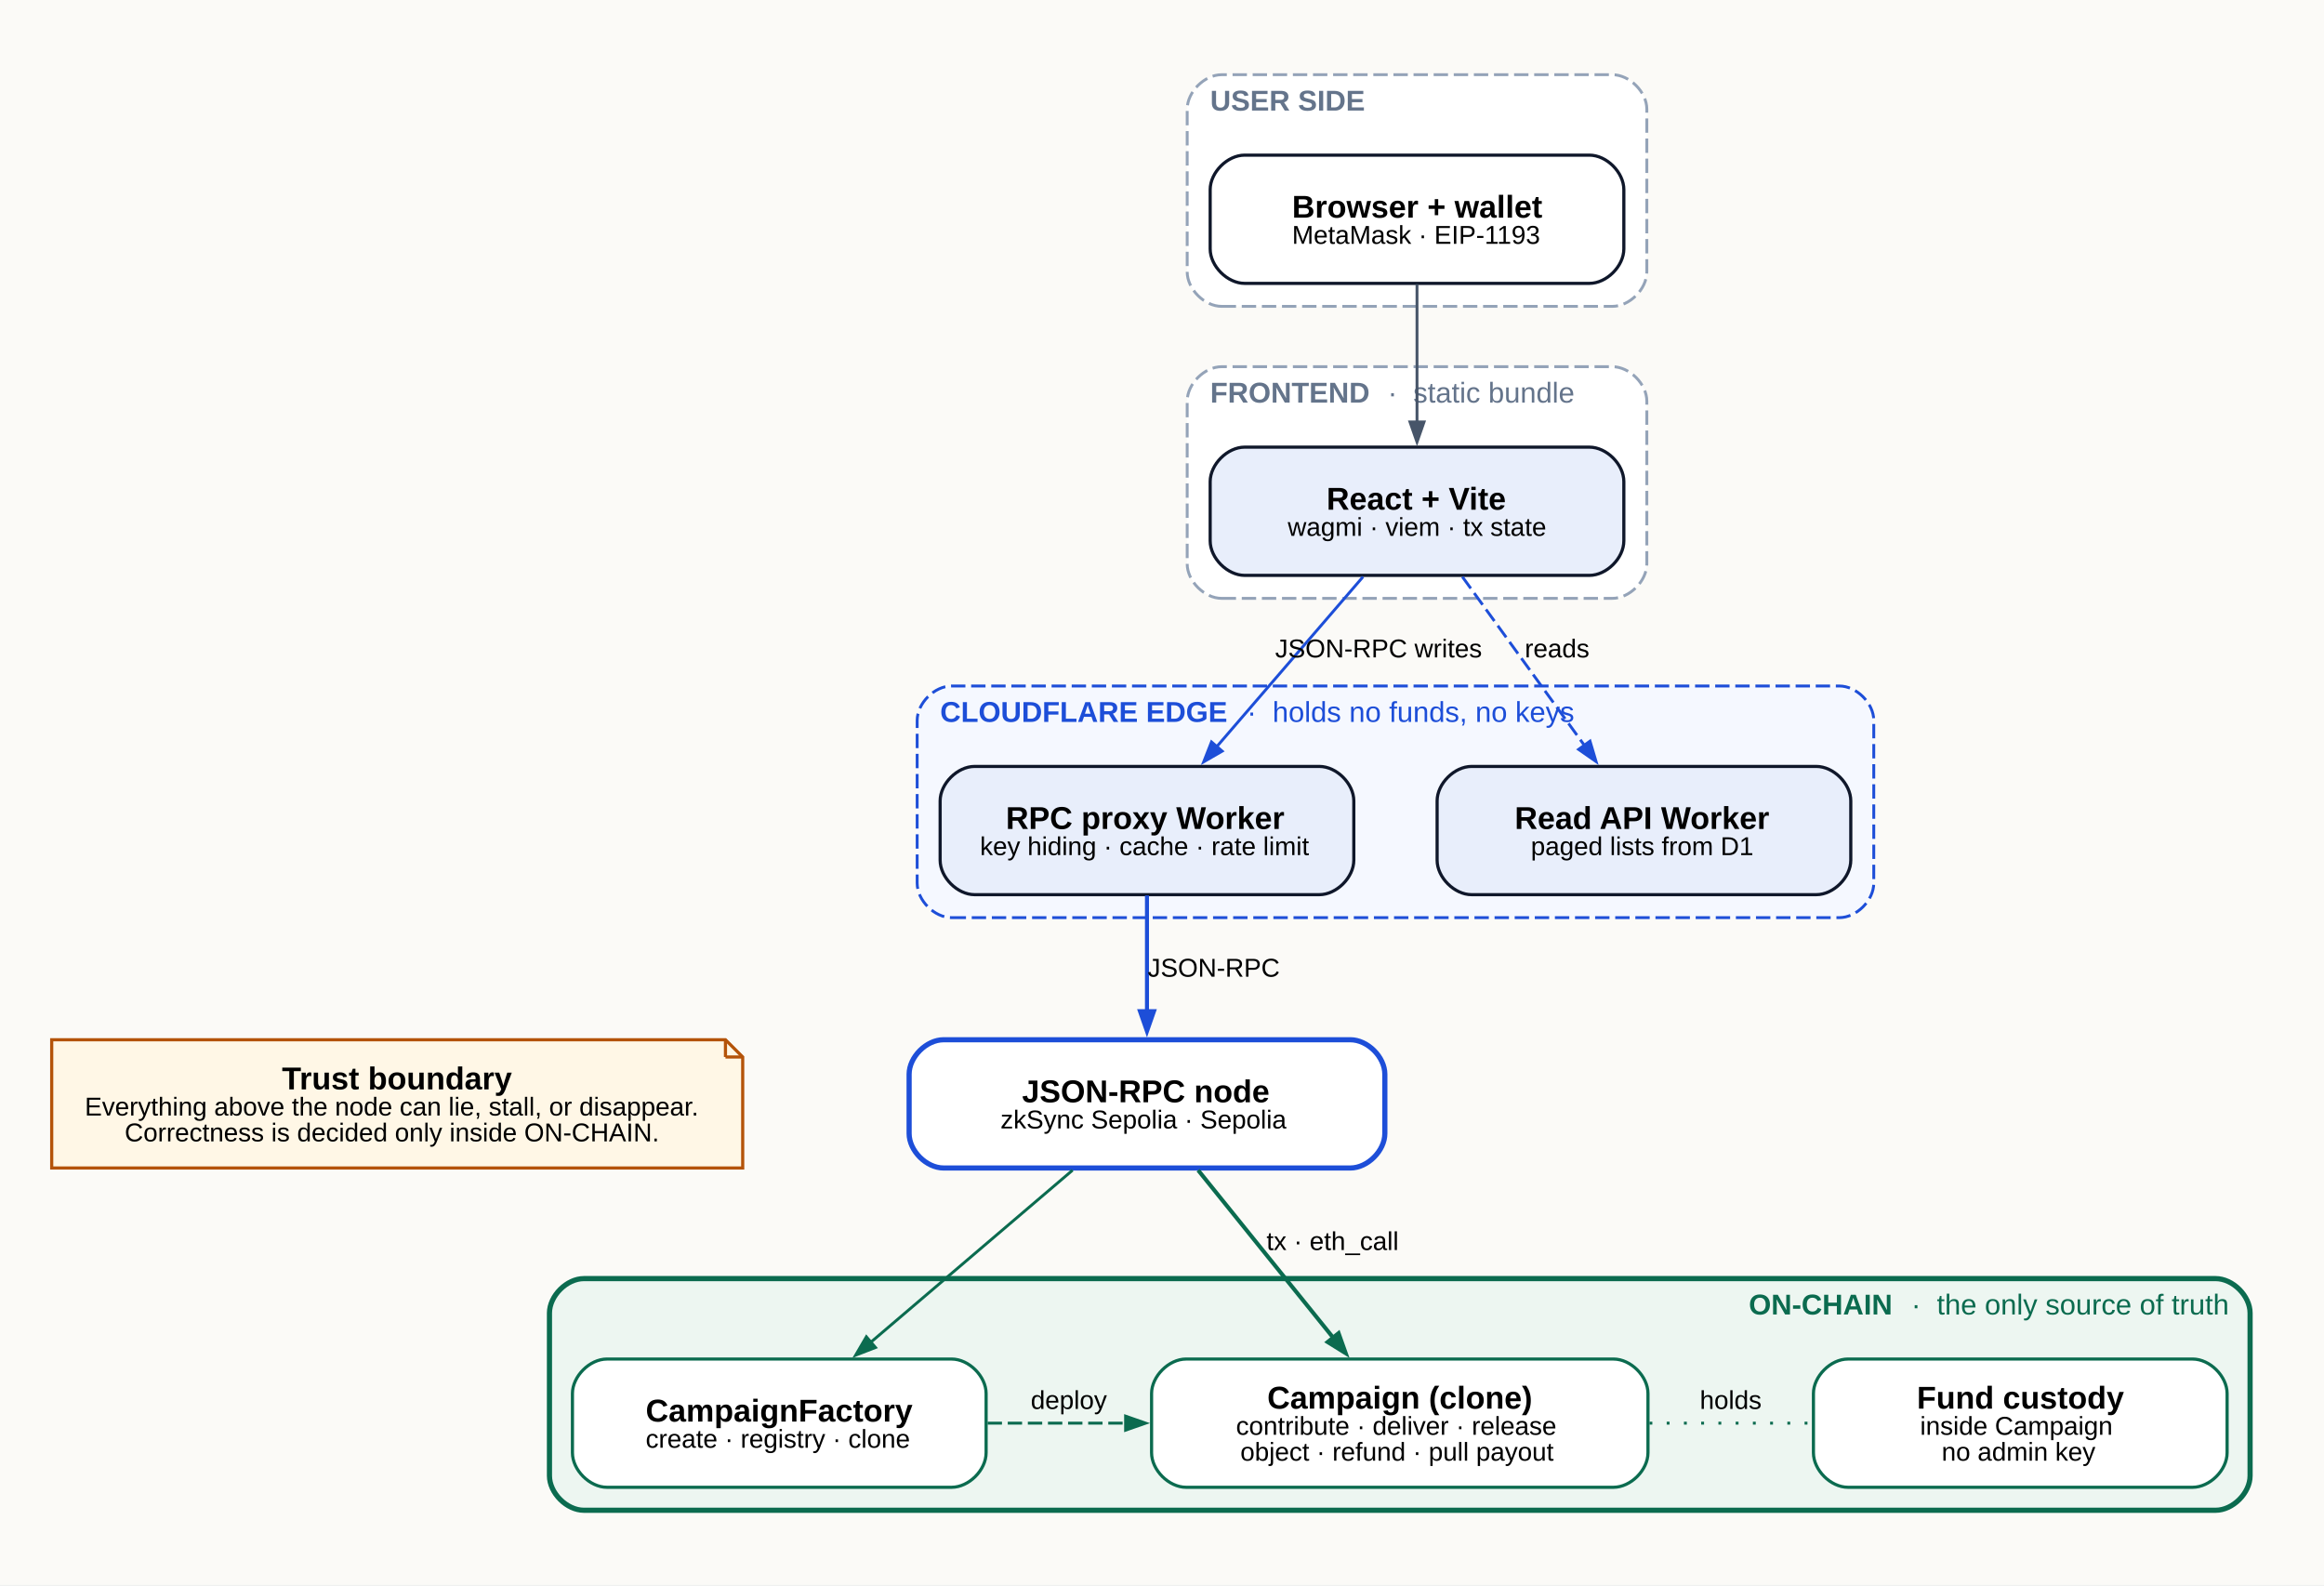
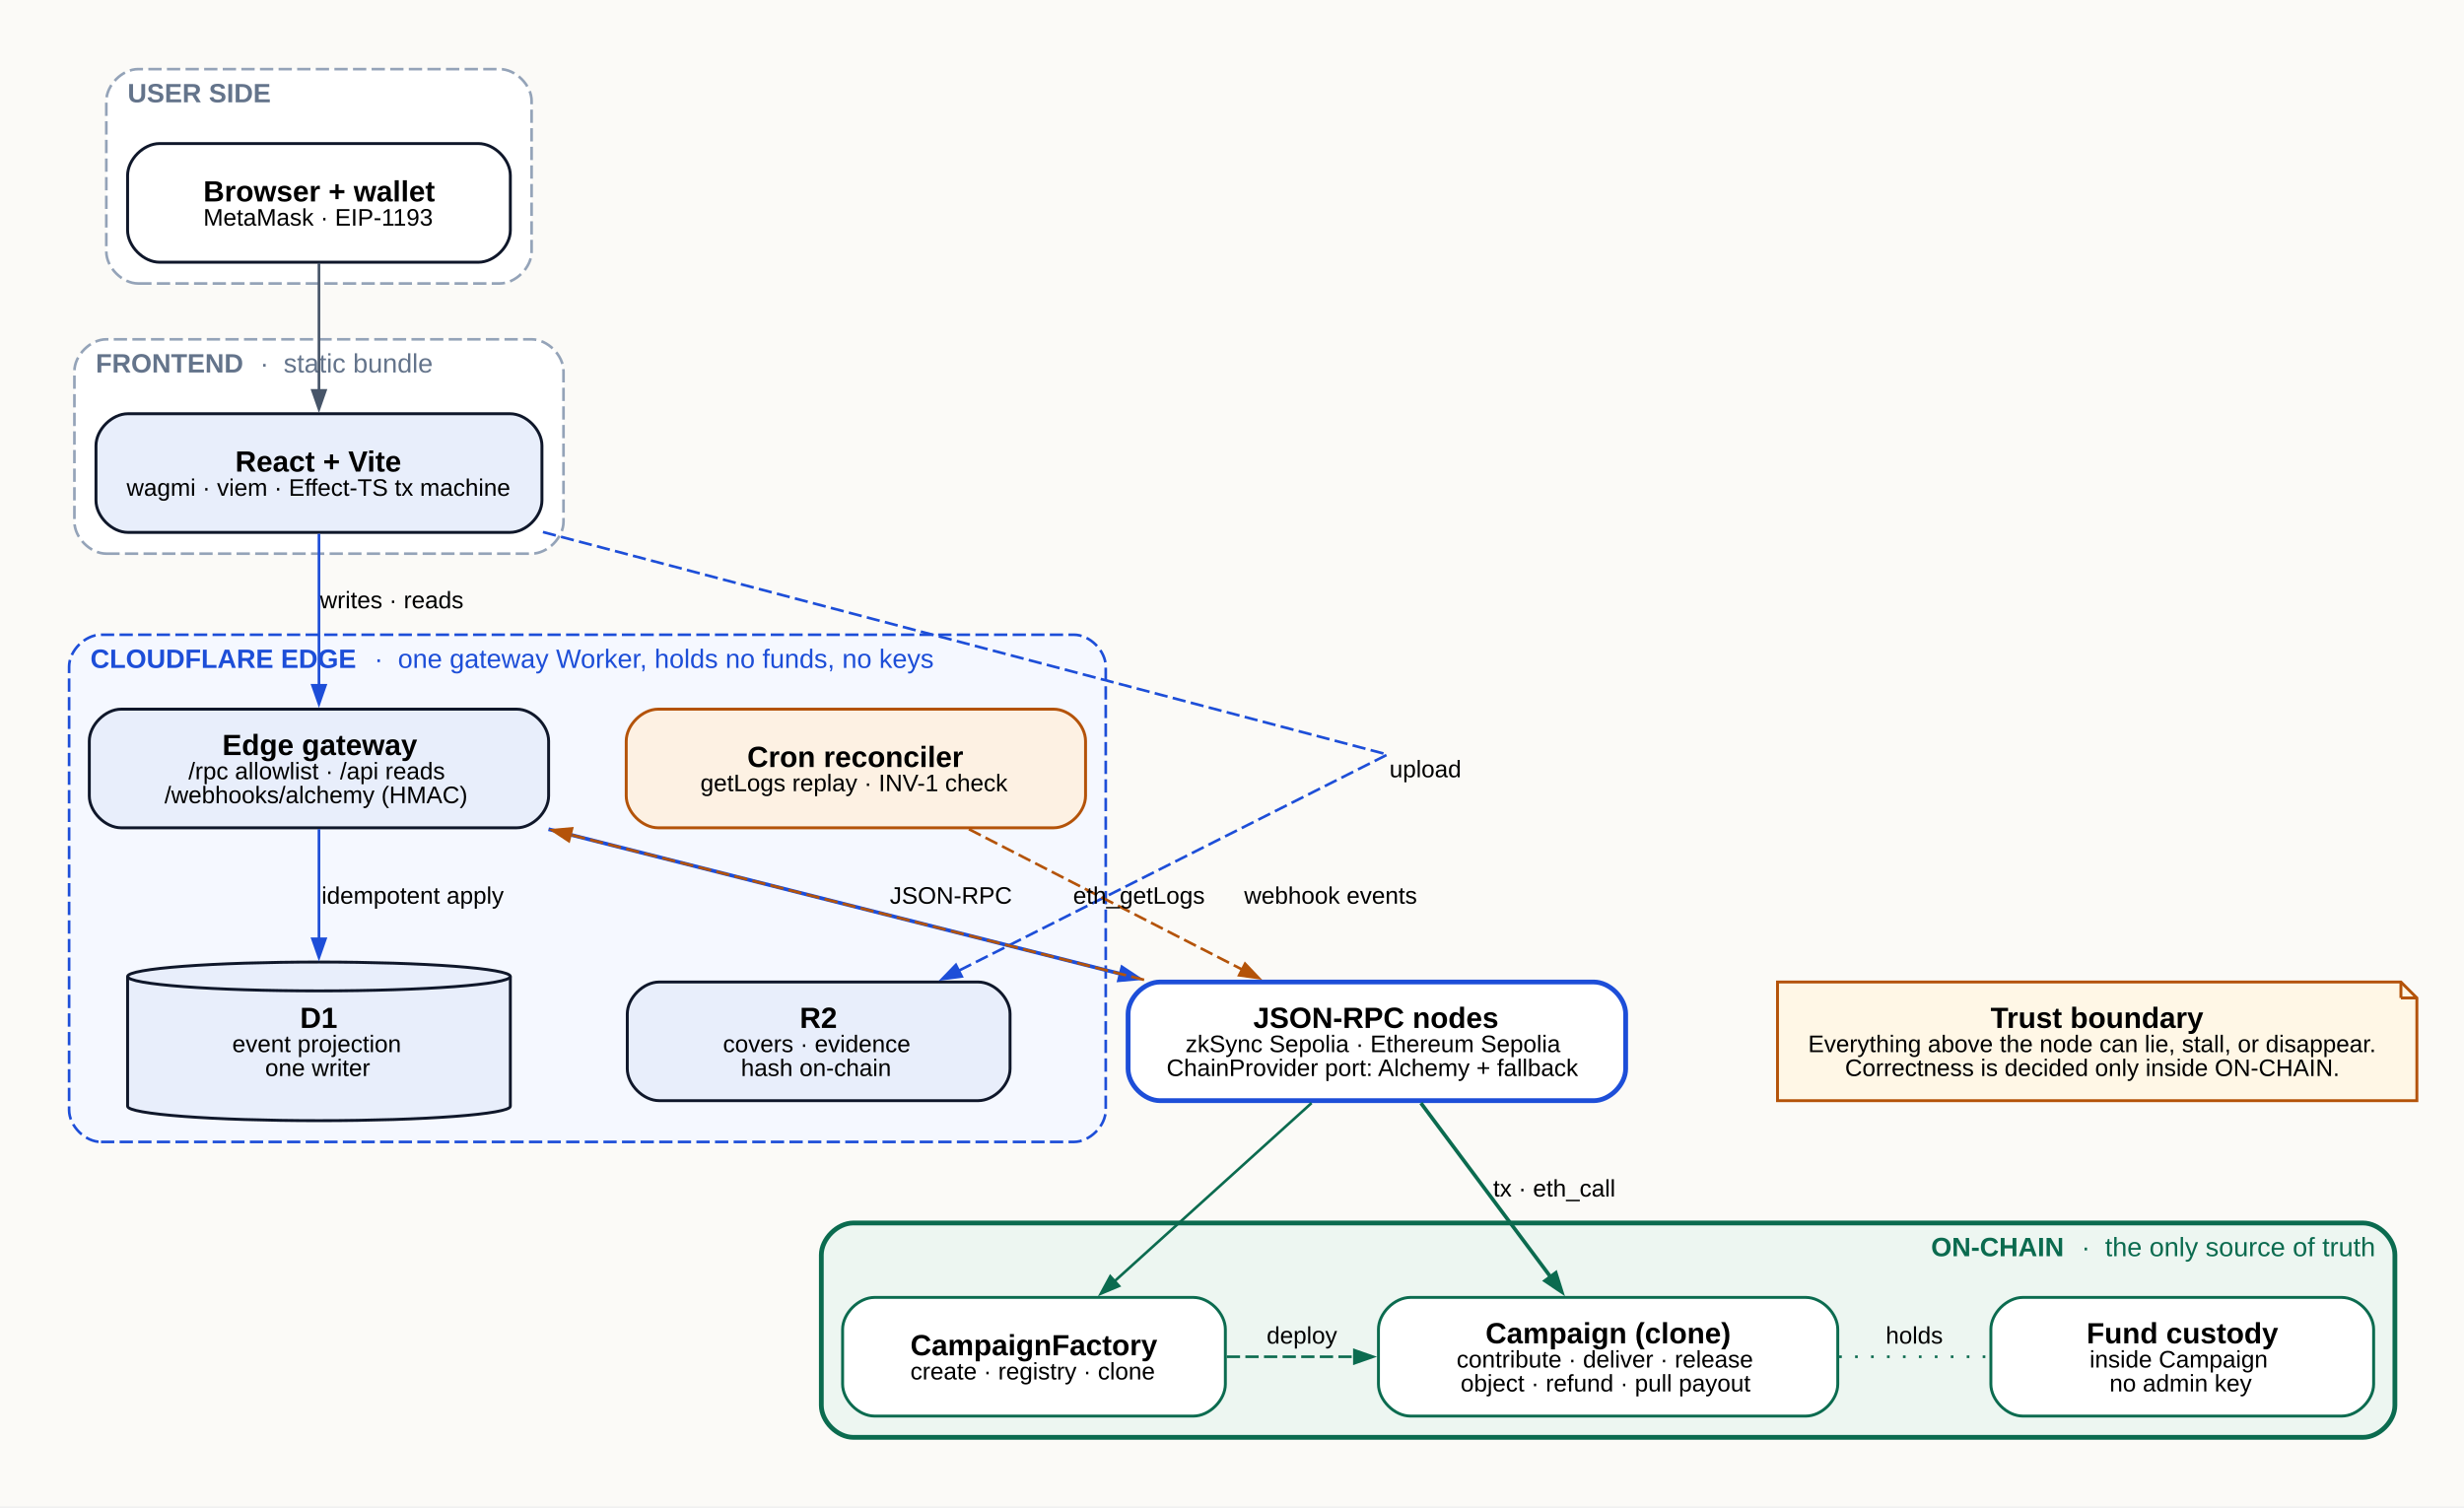
- <svg xmlns="http://www.w3.org/2000/svg" width="809pt" height="552pt" viewBox="0.00 0.00 809.00 552.00">
-   <g id="graph0" class="graph" transform="scale(1 1) rotate(0) translate(18 533.7)">
-     <polygon fill="#fbfaf7" stroke="none" points="-18,18 -18,-533.7 791.27,-533.7 791.27,18 -18,18" />
+ <svg xmlns="http://www.w3.org/2000/svg" width="927pt" height="567pt" viewBox="0.00 0.00 927.00 567.00">
+   <g id="graph0" class="graph" transform="scale(1 1) rotate(0) translate(18 548.74)">
+     <polygon fill="#fbfaf7" stroke="none" points="-18,18 -18,-548.74 909.27,-548.74 909.27,18 -18,18" />
    <g id="clust1" class="cluster">
-       <path fill="#ffffff" stroke="#94a3b8" stroke-dasharray="5,2" d="M407.27,-427.06C407.27,-427.06 543.27,-427.06 543.27,-427.06 549.27,-427.06 555.27,-433.06 555.27,-439.06 555.27,-439.06 555.27,-495.7 555.27,-495.7 555.27,-501.7 549.27,-507.7 543.27,-507.7 543.27,-507.7 407.27,-507.7 407.27,-507.7 401.27,-507.7 395.27,-501.7 395.27,-495.7 395.27,-495.7 395.27,-439.06 395.27,-439.06 395.27,-433.06 401.27,-427.06 407.27,-427.06" />
-       <text xml:space="preserve" text-anchor="start" x="403.27" y="-495.2" font-family="Arial" font-weight="bold" font-size="10.00" fill="#64748b">USER SIDE</text>
+       <path fill="#ffffff" stroke="#94a3b8" stroke-dasharray="5,2" d="M34,-442.09C34,-442.09 170,-442.09 170,-442.09 176,-442.09 182,-448.09 182,-454.09 182,-454.09 182,-510.74 182,-510.74 182,-516.74 176,-522.74 170,-522.74 170,-522.74 34,-522.74 34,-522.74 28,-522.74 22,-516.74 22,-510.74 22,-510.74 22,-454.09 22,-454.09 22,-448.09 28,-442.09 34,-442.09" />
+       <text xml:space="preserve" text-anchor="start" x="30" y="-510.24" font-family="Arial" font-weight="bold" font-size="10.00" fill="#64748b">USER SIDE</text>
    </g>
    <g id="clust2" class="cluster">
-       <path fill="#ffffff" stroke="#94a3b8" stroke-dasharray="5,2" d="M407.27,-325.42C407.27,-325.42 543.27,-325.42 543.27,-325.42 549.27,-325.42 555.27,-331.42 555.27,-337.42 555.27,-337.42 555.27,-394.06 555.27,-394.06 555.27,-400.06 549.27,-406.06 543.27,-406.06 543.27,-406.06 407.27,-406.06 407.27,-406.06 401.27,-406.06 395.27,-400.06 395.27,-394.06 395.27,-394.06 395.27,-337.42 395.27,-337.42 395.27,-331.42 401.27,-325.42 407.27,-325.42" />
-       <text xml:space="preserve" text-anchor="start" x="403.27" y="-393.56" font-family="Arial" font-weight="bold" font-size="10.00" fill="#64748b">FRONTEND</text>
-       <text xml:space="preserve" text-anchor="start" x="459.52" y="-393.56" font-family="Arial" font-size="10.00" fill="#64748b">  ·  static bundle</text>
+       <path fill="#ffffff" stroke="#94a3b8" stroke-dasharray="5,2" d="M22,-340.45C22,-340.45 182,-340.45 182,-340.45 188,-340.45 194,-346.45 194,-352.45 194,-352.45 194,-409.09 194,-409.09 194,-415.09 188,-421.09 182,-421.09 182,-421.09 22,-421.09 22,-421.09 16,-421.09 10,-415.09 10,-409.09 10,-409.09 10,-352.45 10,-352.45 10,-346.45 16,-340.45 22,-340.45" />
+       <text xml:space="preserve" text-anchor="start" x="18" y="-408.59" font-family="Arial" font-weight="bold" font-size="10.00" fill="#64748b">FRONTEND</text>
+       <text xml:space="preserve" text-anchor="start" x="74.25" y="-408.59" font-family="Arial" font-size="10.00" fill="#64748b">  ·  static bundle</text>
    </g>
    <g id="clust3" class="cluster">
-       <path fill="#f5f8ff" stroke="#1d4ed8" stroke-dasharray="5,2" d="M313.27,-214.28C313.27,-214.28 622.27,-214.28 622.27,-214.28 628.27,-214.28 634.27,-220.28 634.27,-226.28 634.27,-226.28 634.27,-282.92 634.27,-282.92 634.27,-288.92 628.27,-294.92 622.27,-294.92 622.27,-294.92 313.27,-294.92 313.27,-294.92 307.27,-294.92 301.27,-288.92 301.27,-282.92 301.27,-282.92 301.27,-226.28 301.27,-226.28 301.27,-220.28 307.27,-214.28 313.27,-214.28" />
-       <text xml:space="preserve" text-anchor="start" x="309.27" y="-282.42" font-family="Arial" font-weight="bold" font-size="10.00" fill="#1d4ed8">CLOUDFLARE EDGE</text>
-       <text xml:space="preserve" text-anchor="start" x="410.52" y="-282.42" font-family="Arial" font-size="10.00" fill="#1d4ed8">  ·  holds no funds, no keys</text>
+       <path fill="#f5f8ff" stroke="#1d4ed8" stroke-dasharray="5,2" d="M20,-119.14C20,-119.14 386,-119.14 386,-119.14 392,-119.14 398,-125.14 398,-131.14 398,-131.14 398,-297.95 398,-297.95 398,-303.95 392,-309.95 386,-309.95 386,-309.95 20,-309.95 20,-309.95 14,-309.95 8,-303.95 8,-297.95 8,-297.95 8,-131.14 8,-131.14 8,-125.14 14,-119.14 20,-119.14" />
+       <text xml:space="preserve" text-anchor="start" x="16" y="-297.45" font-family="Arial" font-weight="bold" font-size="10.00" fill="#1d4ed8">CLOUDFLARE EDGE</text>
+       <text xml:space="preserve" text-anchor="start" x="117.25" y="-297.45" font-family="Arial" font-size="10.00" fill="#1d4ed8">  ·  one gateway Worker, holds no funds, no keys</text>
    </g>
-     <g id="clust5" class="cluster">
-       <path fill="#edf6f1" stroke="#0b6b4f" stroke-width="1.8" d="M185.27,-8C185.27,-8 753.27,-8 753.27,-8 759.27,-8 765.27,-14 765.27,-20 765.27,-20 765.27,-76.64 765.27,-76.64 765.27,-82.64 759.27,-88.64 753.27,-88.64 753.27,-88.64 185.27,-88.64 185.27,-88.64 179.27,-88.64 173.27,-82.64 173.27,-76.64 173.27,-76.64 173.27,-20 173.27,-20 173.27,-14 179.27,-8 185.27,-8" />
-       <text xml:space="preserve" text-anchor="start" x="590.77" y="-76.14" font-family="Arial" font-weight="bold" font-size="10.00" fill="#0b6b4f">ON-CHAIN</text>
-       <text xml:space="preserve" text-anchor="start" x="641.77" y="-76.14" font-family="Arial" font-size="10.00" fill="#0b6b4f">  ·  the only source of truth</text>
+     <g id="clust6" class="cluster">
+       <path fill="#edf6f1" stroke="#0b6b4f" stroke-width="1.8" d="M303,-8C303,-8 871,-8 871,-8 877,-8 883,-14 883,-20 883,-20 883,-76.64 883,-76.64 883,-82.64 877,-88.64 871,-88.64 871,-88.64 303,-88.64 303,-88.64 297,-88.64 291,-82.64 291,-76.64 291,-76.64 291,-20 291,-20 291,-14 297,-8 303,-8" />
+       <text xml:space="preserve" text-anchor="start" x="708.5" y="-76.14" font-family="Arial" font-weight="bold" font-size="10.00" fill="#0b6b4f">ON-CHAIN</text>
+       <text xml:space="preserve" text-anchor="start" x="759.5" y="-76.14" font-family="Arial" font-size="10.00" fill="#0b6b4f">  ·  the only source of truth</text>
    </g>
    <g id="node1" class="node">
-       <path fill="#ffffff" stroke="#0f172a" stroke-width="1.1" d="M535.27,-479.7C535.27,-479.7 415.27,-479.7 415.27,-479.7 409.27,-479.7 403.27,-473.7 403.27,-467.7 403.27,-467.7 403.27,-447.06 403.27,-447.06 403.27,-441.06 409.27,-435.06 415.27,-435.06 415.27,-435.06 535.27,-435.06 535.27,-435.06 541.27,-435.06 547.27,-441.06 547.27,-447.06 547.27,-447.06 547.27,-467.7 547.27,-467.7 547.27,-473.7 541.27,-479.7 535.27,-479.7" />
-       <text xml:space="preserve" text-anchor="start" x="431.77" y="-457.93" font-family="Arial" font-weight="bold" font-size="11.00">Browser + wallet</text>
-       <text xml:space="preserve" text-anchor="start" x="431.77" y="-448.83" font-family="Arial" font-size="9.00">MetaMask · EIP-1193</text>
+       <path fill="#ffffff" stroke="#0f172a" stroke-width="1.1" d="M162,-494.73C162,-494.73 42,-494.73 42,-494.73 36,-494.73 30,-488.73 30,-482.73 30,-482.73 30,-462.09 30,-462.09 30,-456.09 36,-450.09 42,-450.09 42,-450.09 162,-450.09 162,-450.09 168,-450.09 174,-456.09 174,-462.09 174,-462.09 174,-482.73 174,-482.73 174,-488.73 168,-494.73 162,-494.73" />
+       <text xml:space="preserve" text-anchor="start" x="58.5" y="-472.96" font-family="Arial" font-weight="bold" font-size="11.00">Browser + wallet</text>
+       <text xml:space="preserve" text-anchor="start" x="58.5" y="-463.86" font-family="Arial" font-size="9.00">MetaMask · EIP-1193</text>
    </g>
    <g id="node2" class="node">
-       <path fill="#e8eefb" stroke="#0f172a" stroke-width="1.1" d="M535.27,-378.06C535.27,-378.06 415.27,-378.06 415.27,-378.06 409.27,-378.06 403.27,-372.06 403.27,-366.06 403.27,-366.06 403.27,-345.42 403.27,-345.42 403.27,-339.42 409.27,-333.42 415.27,-333.42 415.27,-333.42 535.27,-333.42 535.27,-333.42 541.27,-333.42 547.27,-339.42 547.27,-345.42 547.27,-345.42 547.27,-366.06 547.27,-366.06 547.27,-372.06 541.27,-378.06 535.27,-378.06" />
-       <text xml:space="preserve" text-anchor="start" x="443.77" y="-356.29" font-family="Arial" font-weight="bold" font-size="11.00">React + Vite</text>
-       <text xml:space="preserve" text-anchor="start" x="430.27" y="-347.19" font-family="Arial" font-size="9.00">wagmi · viem · tx state</text>
+       <path fill="#e8eefb" stroke="#0f172a" stroke-width="1.1" d="M173.89,-393.09C173.89,-393.09 30.11,-393.09 30.11,-393.09 24.11,-393.09 18.11,-387.09 18.11,-381.09 18.11,-381.09 18.11,-360.45 18.11,-360.45 18.11,-354.45 24.11,-348.45 30.11,-348.45 30.11,-348.45 173.89,-348.45 173.89,-348.45 179.89,-348.45 185.89,-354.45 185.89,-360.45 185.89,-360.45 185.89,-381.09 185.89,-381.09 185.89,-387.09 179.89,-393.09 173.89,-393.09" />
+       <text xml:space="preserve" text-anchor="start" x="70.5" y="-371.32" font-family="Arial" font-weight="bold" font-size="11.00">React + Vite</text>
+       <text xml:space="preserve" text-anchor="start" x="29.62" y="-362.22" font-family="Arial" font-size="9.00">wagmi · viem · Effect-TS tx machine</text>
    </g>
    <g id="edge3" class="edge">
-       <path fill="none" stroke="#475569" d="M475.27,-434.76C475.27,-420.66 475.27,-402.06 475.27,-386.56" />
-       <polygon fill="#475569" stroke="#475569" points="477.72,-386.83 475.27,-379.83 472.82,-386.83 477.72,-386.83" />
+       <path fill="none" stroke="#475569" d="M102,-449.79C102,-435.69 102,-417.1 102,-401.6" />
+       <polygon fill="#475569" stroke="#475569" points="104.45,-401.87 102,-394.87 99.55,-401.87 104.45,-401.87" />
    </g>
    <g id="node3" class="node">
-       <path fill="#e8eefb" stroke="#0f172a" stroke-width="1.1" d="M441.27,-266.92C441.27,-266.92 321.27,-266.92 321.27,-266.92 315.27,-266.92 309.27,-260.92 309.27,-254.92 309.27,-254.92 309.27,-234.28 309.27,-234.28 309.27,-228.28 315.27,-222.28 321.27,-222.28 321.27,-222.28 441.27,-222.28 441.27,-222.28 447.27,-222.28 453.27,-228.28 453.27,-234.28 453.27,-234.28 453.27,-254.92 453.27,-254.92 453.27,-260.92 447.27,-266.92 441.27,-266.92" />
-       <text xml:space="preserve" text-anchor="start" x="332.14" y="-245.15" font-family="Arial" font-weight="bold" font-size="11.00">RPC proxy Worker</text>
-       <text xml:space="preserve" text-anchor="start" x="323.14" y="-236.05" font-family="Arial" font-size="9.00">key hiding · cache · rate limit</text>
+       <path fill="#e8eefb" stroke="#0f172a" stroke-width="1.1" d="M176.4,-281.95C176.4,-281.95 27.6,-281.95 27.6,-281.95 21.6,-281.95 15.6,-275.95 15.6,-269.95 15.6,-269.95 15.6,-249.31 15.6,-249.31 15.6,-243.31 21.6,-237.31 27.6,-237.31 27.6,-237.31 176.4,-237.31 176.4,-237.31 182.4,-237.31 188.4,-243.31 188.4,-249.31 188.4,-249.31 188.4,-269.95 188.4,-269.95 188.4,-275.95 182.4,-281.95 176.4,-281.95" />
+       <text xml:space="preserve" text-anchor="start" x="65.62" y="-264.69" font-family="Arial" font-weight="bold" font-size="11.00">Edge gateway</text>
+       <text xml:space="preserve" text-anchor="start" x="52.88" y="-255.59" font-family="Arial" font-size="9.00">/rpc allowlist · /api reads</text>
+       <text xml:space="preserve" text-anchor="start" x="43.88" y="-246.59" font-family="Arial" font-size="9.00">/webhooks/alchemy (HMAC)</text>
    </g>
    <g id="edge4" class="edge">
-       <path fill="none" stroke="#1d4ed8" d="M456.47,-332.92C441.74,-315.81 421.15,-291.9 405.24,-273.43" />
-       <polygon fill="#1d4ed8" stroke="#1d4ed8" points="407.45,-272.24 401.02,-268.53 403.73,-275.44 407.45,-272.24" />
-       <text xml:space="preserve" text-anchor="middle" x="461.89" y="-304.87" font-family="Arial" font-size="9.00">JSON-RPC writes</text>
+       <path fill="none" stroke="#1d4ed8" d="M102,-347.95C102,-331.59 102,-309 102,-290.9" />
+       <polygon fill="#1d4ed8" stroke="#1d4ed8" points="104.45,-290.93 102,-283.93 99.55,-290.93 104.45,-290.93" />
+       <text xml:space="preserve" text-anchor="middle" x="129.38" y="-319.9" font-family="Arial" font-size="9.00">writes · reads</text>
+     </g>
+     <g id="node6" class="node">
+       <path fill="#e8eefb" stroke="#0f172a" stroke-width="1.1" d="M350,-179.3C350,-179.3 230,-179.3 230,-179.3 224,-179.3 218,-173.3 218,-167.3 218,-167.3 218,-146.66 218,-146.66 218,-140.66 224,-134.66 230,-134.66 230,-134.66 350,-134.66 350,-134.66 356,-134.66 362,-140.66 362,-146.66 362,-146.66 362,-167.3 362,-167.3 362,-173.3 356,-179.3 350,-179.3" />
+       <text xml:space="preserve" text-anchor="start" x="282.88" y="-162.03" font-family="Arial" font-weight="bold" font-size="11.00">R2</text>
+       <text xml:space="preserve" text-anchor="start" x="254" y="-152.93" font-family="Arial" font-size="9.00">covers · evidence</text>
+       <text xml:space="preserve" text-anchor="start" x="260.75" y="-143.93" font-family="Arial" font-size="9.00">hash on-chain</text>
+     </g>
+     <g id="edge5" class="edge">
+       <path fill="none" stroke="#1d4ed8" stroke-dasharray="5,2" d="M186.27,-348.58C304.15,-317.53 504,-264.88 504,-264.88 504,-264.88 406.03,-215.49 342.67,-183.54" />
+       <polygon fill="#1d4ed8" stroke="#1d4ed8" points="343.83,-181.38 336.47,-180.41 341.62,-185.75 343.83,-181.38" />
+       <text xml:space="preserve" text-anchor="middle" x="518.25" y="-256.33" font-family="Arial" font-size="9.00">upload</text>
+     </g>
+     <g id="node5" class="node">
+       <path fill="#e8eefb" stroke="#0f172a" stroke-width="1.1" d="M174,-181.39C174,-184.38 141.73,-186.81 102,-186.81 62.27,-186.81 30,-184.38 30,-181.39 30,-181.39 30,-132.56 30,-132.56 30,-129.57 62.27,-127.14 102,-127.14 141.73,-127.14 174,-129.57 174,-132.56 174,-132.56 174,-181.39 174,-181.39" />
+       <path fill="none" stroke="#0f172a" stroke-width="1.1" d="M174,-181.39C174,-178.4 141.73,-175.96 102,-175.96 62.27,-175.96 30,-178.4 30,-181.39" />
+       <text xml:space="preserve" text-anchor="start" x="94.88" y="-162.03" font-family="Arial" font-weight="bold" font-size="11.00">D1</text>
+       <text xml:space="preserve" text-anchor="start" x="69.38" y="-152.93" font-family="Arial" font-size="9.00">event projection</text>
+       <text xml:space="preserve" text-anchor="start" x="81.75" y="-143.93" font-family="Arial" font-size="9.00">one writer</text>
+     </g>
+     <g id="edge6" class="edge">
+       <path fill="none" stroke="#1d4ed8" d="M102,-236.79C102,-224.73 102,-209.4 102,-195.48" />
+       <polygon fill="#1d4ed8" stroke="#1d4ed8" points="104.45,-195.55 102,-188.55 99.55,-195.55 104.45,-195.55" />
+       <text xml:space="preserve" text-anchor="middle" x="137.25" y="-208.76" font-family="Arial" font-size="9.00">idempotent apply</text>
+     </g>
+     <g id="node7" class="node">
+       <path fill="#ffffff" stroke="#1d4ed8" stroke-width="1.8" d="M581.6,-179.3C581.6,-179.3 418.4,-179.3 418.4,-179.3 412.4,-179.3 406.4,-173.3 406.4,-167.3 406.4,-167.3 406.4,-146.66 406.4,-146.66 406.4,-140.66 412.4,-134.66 418.4,-134.66 418.4,-134.66 581.6,-134.66 581.6,-134.66 587.6,-134.66 593.6,-140.66 593.6,-146.66 593.6,-146.66 593.6,-167.3 593.6,-167.3 593.6,-173.3 587.6,-179.3 581.6,-179.3" />
+       <text xml:space="preserve" text-anchor="start" x="453.5" y="-162.03" font-family="Arial" font-weight="bold" font-size="11.00">JSON-RPC nodes</text>
+       <text xml:space="preserve" text-anchor="start" x="428" y="-152.93" font-family="Arial" font-size="9.00">zkSync Sepolia · Ethereum Sepolia</text>
+       <text xml:space="preserve" text-anchor="start" x="420.88" y="-143.93" font-family="Arial" font-size="9.00">ChainProvider port: Alchemy + fallback</text>
+     </g>
+     <g id="edge7" class="edge">
+       <path fill="none" stroke="#1d4ed8" stroke-width="1.4" d="M188.36,-236.79C251.81,-220.75 338.04,-198.94 403.72,-182.33" />
+       <polygon fill="#1d4ed8" stroke="#1d4ed8" stroke-width="1.4" points="404.19,-184.73 410.38,-180.64 402.99,-179.98 404.19,-184.73" />
+       <text xml:space="preserve" text-anchor="middle" x="339.75" y="-208.76" font-family="Arial" font-size="9.00">JSON-RPC</text>
    </g>
    <g id="node4" class="node">
-       <path fill="#e8eefb" stroke="#0f172a" stroke-width="1.1" d="M614.27,-266.92C614.27,-266.92 494.27,-266.92 494.27,-266.92 488.27,-266.92 482.27,-260.92 482.27,-254.92 482.27,-254.92 482.27,-234.28 482.27,-234.28 482.27,-228.28 488.27,-222.28 494.27,-222.28 494.27,-222.28 614.27,-222.28 614.27,-222.28 620.27,-222.28 626.27,-228.28 626.27,-234.28 626.27,-234.28 626.27,-254.92 626.27,-254.92 626.27,-260.92 620.27,-266.92 614.27,-266.92" />
-       <text xml:space="preserve" text-anchor="start" x="509.27" y="-245.15" font-family="Arial" font-weight="bold" font-size="11.00">Read API Worker</text>
-       <text xml:space="preserve" text-anchor="start" x="514.89" y="-236.05" font-family="Arial" font-size="9.00">paged lists from D1</text>
-     </g>
-     <g id="edge5" class="edge">
-       <path fill="none" stroke="#1d4ed8" stroke-dasharray="5,2" d="M491.07,-332.92C503.34,-315.96 520.45,-292.32 533.78,-273.91" />
-       <polygon fill="#1d4ed8" stroke="#1d4ed8" points="535.49,-275.72 537.61,-268.61 531.52,-272.85 535.49,-275.72" />
-       <text xml:space="preserve" text-anchor="middle" x="524.03" y="-304.87" font-family="Arial" font-size="9.00">reads</text>
-     </g>
-     <g id="node5" class="node">
-       <path fill="#ffffff" stroke="#1d4ed8" stroke-width="1.8" d="M452.07,-171.78C452.07,-171.78 310.47,-171.78 310.47,-171.78 304.47,-171.78 298.47,-165.78 298.47,-159.78 298.47,-159.78 298.47,-139.14 298.47,-139.14 298.47,-133.14 304.47,-127.14 310.47,-127.14 310.47,-127.14 452.07,-127.14 452.07,-127.14 458.07,-127.14 464.07,-133.14 464.07,-139.14 464.07,-139.14 464.07,-159.78 464.07,-159.78 464.07,-165.78 458.07,-171.78 452.07,-171.78" />
-       <text xml:space="preserve" text-anchor="start" x="337.77" y="-150.01" font-family="Arial" font-weight="bold" font-size="11.00">JSON-RPC node</text>
-       <text xml:space="preserve" text-anchor="start" x="330.27" y="-140.91" font-family="Arial" font-size="9.00">zkSync Sepolia · Sepolia</text>
-     </g>
-     <g id="edge6" class="edge">
-       <path fill="none" stroke="#1d4ed8" stroke-width="1.4" d="M381.27,-222C381.27,-209.95 381.27,-194.73 381.27,-181.43" />
-       <polygon fill="#1d4ed8" stroke="#1d4ed8" stroke-width="1.4" points="383.72,-181.71 381.27,-174.71 378.82,-181.71 383.72,-181.71" />
-       <text xml:space="preserve" text-anchor="middle" x="404.52" y="-193.73" font-family="Arial" font-size="9.00">JSON-RPC</text>
-     </g>
-     <g id="node6" class="node">
-       <path fill="#ffffff" stroke="#0b6b4f" stroke-width="1.1" d="M313.27,-60.64C313.27,-60.64 193.27,-60.64 193.27,-60.64 187.27,-60.64 181.27,-54.64 181.27,-48.64 181.27,-48.64 181.27,-28 181.27,-28 181.27,-22 187.27,-16 193.27,-16 193.27,-16 313.27,-16 313.27,-16 319.27,-16 325.27,-22 325.27,-28 325.27,-28 325.27,-48.64 325.27,-48.64 325.27,-54.64 319.27,-60.64 313.27,-60.64" />
-       <text xml:space="preserve" text-anchor="start" x="206.77" y="-38.87" font-family="Arial" font-weight="bold" font-size="11.00">CampaignFactory</text>
-       <text xml:space="preserve" text-anchor="start" x="206.77" y="-29.77" font-family="Arial" font-size="9.00">create · registry · clone</text>
-     </g>
-     <g id="edge7" class="edge">
-       <path fill="none" stroke="#0b6b4f" d="M355.37,-126.37C335.02,-109.03 306.6,-84.79 284.91,-66.3" />
-       <polygon fill="#0b6b4f" stroke="#0b6b4f" points="286.77,-64.66 279.85,-61.98 283.59,-68.39 286.77,-64.66" />
-     </g>
-     <g id="node7" class="node">
-       <path fill="#ffffff" stroke="#0b6b4f" stroke-width="1.1" d="M543.67,-60.64C543.67,-60.64 394.87,-60.64 394.87,-60.64 388.87,-60.64 382.87,-54.64 382.87,-48.64 382.87,-48.64 382.87,-28 382.87,-28 382.87,-22 388.87,-16 394.87,-16 394.87,-16 543.67,-16 543.67,-16 549.67,-16 555.67,-22 555.67,-28 555.67,-28 555.67,-48.64 555.67,-48.64 555.67,-54.64 549.67,-60.64 543.67,-60.64" />
-       <text xml:space="preserve" text-anchor="start" x="423.14" y="-43.37" font-family="Arial" font-weight="bold" font-size="11.00">Campaign (clone)</text>
-       <text xml:space="preserve" text-anchor="start" x="412.27" y="-34.27" font-family="Arial" font-size="9.00">contribute · deliver · release</text>
-       <text xml:space="preserve" text-anchor="start" x="413.77" y="-25.27" font-family="Arial" font-size="9.00">object · refund · pull payout</text>
+       <path fill="#fdf1e3" stroke="#b45309" stroke-width="1.1" d="M378.4,-281.95C378.4,-281.95 229.6,-281.95 229.6,-281.95 223.6,-281.95 217.6,-275.95 217.6,-269.95 217.6,-269.95 217.6,-249.31 217.6,-249.31 217.6,-243.31 223.6,-237.31 229.6,-237.31 229.6,-237.31 378.4,-237.31 378.4,-237.31 384.4,-237.31 390.4,-243.31 390.4,-249.31 390.4,-249.31 390.4,-269.95 390.4,-269.95 390.4,-275.95 384.4,-281.95 378.4,-281.95" />
+       <text xml:space="preserve" text-anchor="start" x="263.12" y="-260.19" font-family="Arial" font-weight="bold" font-size="11.00">Cron reconciler</text>
+       <text xml:space="preserve" text-anchor="start" x="245.5" y="-251.09" font-family="Arial" font-size="9.00">getLogs replay · INV-1 check</text>
    </g>
    <g id="edge8" class="edge">
-       <path fill="none" stroke="#0b6b4f" stroke-width="1.4" d="M399.08,-126.37C412.65,-109.55 431.44,-86.24 446.16,-67.98" />
-       <polygon fill="#0b6b4f" stroke="#0b6b4f" stroke-width="1.4" points="447.97,-69.64 450.46,-62.65 444.16,-66.56 447.97,-69.64" />
-       <text xml:space="preserve" text-anchor="middle" x="445.88" y="-98.59" font-family="Arial" font-size="9.00">tx · eth_call</text>
+       <path fill="none" stroke="#b45309" stroke-dasharray="5,2" d="M346.53,-236.79C376.76,-221.27 417.48,-200.36 449.38,-183.97" />
+       <polygon fill="#b45309" stroke="#b45309" points="450.42,-186.19 455.53,-180.82 448.18,-181.83 450.42,-186.19" />
+       <text xml:space="preserve" text-anchor="middle" x="410.5" y="-208.76" font-family="Arial" font-size="9.00">eth_getLogs</text>
+     </g>
+     <g id="edge9" class="edge">
+       <path fill="none" stroke="#b45309" stroke-dasharray="5,2" d="M412.43,-180.12C348.44,-196.31 261.75,-218.23 196.24,-234.8" />
+       <polygon fill="#b45309" stroke="#b45309" points="196.01,-232.33 189.83,-236.42 197.21,-237.08 196.01,-232.33" />
+       <text xml:space="preserve" text-anchor="middle" x="482.6" y="-208.76" font-family="Arial" font-size="9.00">webhook events</text>
+     </g>
+     <g id="node8" class="node">
+       <path fill="#ffffff" stroke="#0b6b4f" stroke-width="1.1" d="M431,-60.64C431,-60.64 311,-60.64 311,-60.64 305,-60.64 299,-54.64 299,-48.64 299,-48.64 299,-28 299,-28 299,-22 305,-16 311,-16 311,-16 431,-16 431,-16 437,-16 443,-22 443,-28 443,-28 443,-48.64 443,-48.64 443,-54.64 437,-60.64 431,-60.64" />
+       <text xml:space="preserve" text-anchor="start" x="324.5" y="-38.87" font-family="Arial" font-weight="bold" font-size="11.00">CampaignFactory</text>
+       <text xml:space="preserve" text-anchor="start" x="324.5" y="-29.77" font-family="Arial" font-size="9.00">create · registry · clone</text>
+     </g>
+     <g id="edge10" class="edge">
+       <path fill="none" stroke="#0b6b4f" d="M475.43,-133.76C454.32,-114.67 423.79,-87.06 401.19,-66.62" />
+       <polygon fill="#0b6b4f" stroke="#0b6b4f" points="403,-64.95 396.16,-62.07 399.71,-68.59 403,-64.95" />
+     </g>
+     <g id="node9" class="node">
+       <path fill="#ffffff" stroke="#0b6b4f" stroke-width="1.1" d="M661.4,-60.64C661.4,-60.64 512.6,-60.64 512.6,-60.64 506.6,-60.64 500.6,-54.64 500.6,-48.64 500.6,-48.64 500.6,-28 500.6,-28 500.6,-22 506.6,-16 512.6,-16 512.6,-16 661.4,-16 661.4,-16 667.4,-16 673.4,-22 673.4,-28 673.4,-28 673.4,-48.64 673.4,-48.64 673.4,-54.64 667.4,-60.64 661.4,-60.64" />
+       <text xml:space="preserve" text-anchor="start" x="540.88" y="-43.37" font-family="Arial" font-weight="bold" font-size="11.00">Campaign (clone)</text>
+       <text xml:space="preserve" text-anchor="start" x="530" y="-34.27" font-family="Arial" font-size="9.00">contribute · deliver · release</text>
+       <text xml:space="preserve" text-anchor="start" x="531.5" y="-25.27" font-family="Arial" font-size="9.00">object · refund · pull payout</text>
+     </g>
+     <g id="edge11" class="edge">
+       <path fill="none" stroke="#0b6b4f" stroke-width="1.4" d="M516.57,-133.76C530.44,-115.16 550.35,-88.47 565.46,-68.21" />
+       <polygon fill="#0b6b4f" stroke="#0b6b4f" stroke-width="1.4" points="567.3,-69.83 569.52,-62.76 563.37,-66.9 567.3,-69.83" />
+       <text xml:space="preserve" text-anchor="middle" x="566.75" y="-98.59" font-family="Arial" font-size="9.00">tx · eth_call</text>
    </g>
    <g id="edge1" class="edge">
-       <path fill="none" stroke="#0b6b4f" stroke-dasharray="5,2" d="M325.8,-38.32C341.24,-38.32 357.78,-38.32 373.93,-38.32" />
-       <polygon fill="#0b6b4f" stroke="#0b6b4f" points="373.82,-40.77 380.82,-38.32 373.82,-35.87 373.82,-40.77" />
-       <text xml:space="preserve" text-anchor="middle" x="354.07" y="-43.27" font-family="Arial" font-size="9.00">deploy</text>
+       <path fill="none" stroke="#0b6b4f" stroke-dasharray="5,2" d="M443.53,-38.32C458.97,-38.32 475.51,-38.32 491.66,-38.32" />
+       <polygon fill="#0b6b4f" stroke="#0b6b4f" points="491.55,-40.77 498.55,-38.32 491.55,-35.87 491.55,-40.77" />
+       <text xml:space="preserve" text-anchor="middle" x="471.8" y="-43.27" font-family="Arial" font-size="9.00">deploy</text>
    </g>
-     <g id="node8" class="node">
-       <path fill="#ffffff" stroke="#0b6b4f" stroke-width="1.1" d="M745.27,-60.64C745.27,-60.64 625.27,-60.64 625.27,-60.64 619.27,-60.64 613.27,-54.64 613.27,-48.64 613.27,-48.64 613.27,-28 613.27,-28 613.27,-22 619.27,-16 625.27,-16 625.27,-16 745.27,-16 745.27,-16 751.27,-16 757.27,-22 757.27,-28 757.27,-28 757.27,-48.64 757.27,-48.64 757.27,-54.64 751.27,-60.64 745.27,-60.64" />
-       <text xml:space="preserve" text-anchor="start" x="649.27" y="-43.37" font-family="Arial" font-weight="bold" font-size="11.00">Fund custody</text>
-       <text xml:space="preserve" text-anchor="start" x="650.39" y="-34.27" font-family="Arial" font-size="9.00">inside Campaign</text>
-       <text xml:space="preserve" text-anchor="start" x="657.89" y="-25.27" font-family="Arial" font-size="9.00">no admin key</text>
+     <g id="node10" class="node">
+       <path fill="#ffffff" stroke="#0b6b4f" stroke-width="1.1" d="M863,-60.64C863,-60.64 743,-60.64 743,-60.64 737,-60.64 731,-54.64 731,-48.64 731,-48.64 731,-28 731,-28 731,-22 737,-16 743,-16 743,-16 863,-16 863,-16 869,-16 875,-22 875,-28 875,-28 875,-48.64 875,-48.64 875,-54.64 869,-60.64 863,-60.64" />
+       <text xml:space="preserve" text-anchor="start" x="767" y="-43.37" font-family="Arial" font-weight="bold" font-size="11.00">Fund custody</text>
+       <text xml:space="preserve" text-anchor="start" x="768.12" y="-34.27" font-family="Arial" font-size="9.00">inside Campaign</text>
+       <text xml:space="preserve" text-anchor="start" x="775.62" y="-25.27" font-family="Arial" font-size="9.00">no admin key</text>
    </g>
    <g id="edge2" class="edge">
-       <path fill="none" stroke="#0b6b4f" stroke-dasharray="1,5" d="M556.19,-38.32C574.95,-38.32 594.59,-38.32 612.73,-38.32" />
-       <text xml:space="preserve" text-anchor="middle" x="584.47" y="-43.27" font-family="Arial" font-size="9.00">holds</text>
+       <path fill="none" stroke="#0b6b4f" stroke-dasharray="1,5" d="M673.92,-38.32C692.68,-38.32 712.32,-38.32 730.46,-38.32" />
+       <text xml:space="preserve" text-anchor="middle" x="702.2" y="-43.27" font-family="Arial" font-size="9.00">holds</text>
    </g>
-     <g id="node9" class="node">
-       <polygon fill="#fff7e6" stroke="#b45309" stroke-width="1.1" points="234.54,-171.78 0,-171.78 0,-127.14 240.54,-127.14 240.54,-165.78 234.54,-171.78" />
-       <polyline fill="none" stroke="#b45309" stroke-width="1.1" points="234.54,-171.78 234.54,-165.78" />
-       <polyline fill="none" stroke="#b45309" stroke-width="1.1" points="240.54,-165.78 234.54,-165.78" />
-       <text xml:space="preserve" text-anchor="start" x="80.14" y="-154.51" font-family="Arial" font-weight="bold" font-size="11.00">Trust boundary</text>
-       <text xml:space="preserve" text-anchor="start" x="11.52" y="-145.41" font-family="Arial" font-size="9.00">Everything above the node can lie, stall, or disappear.</text>
-       <text xml:space="preserve" text-anchor="start" x="25.39" y="-136.41" font-family="Arial" font-size="9.00">Correctness is decided only inside ON-CHAIN.</text>
+     <g id="node11" class="node">
+       <polygon fill="#fff7e6" stroke="#b45309" stroke-width="1.1" points="885.27,-179.3 650.73,-179.3 650.73,-134.66 891.27,-134.66 891.27,-173.3 885.27,-179.3" />
+       <polyline fill="none" stroke="#b45309" stroke-width="1.1" points="885.27,-179.3 885.27,-173.3" />
+       <polyline fill="none" stroke="#b45309" stroke-width="1.1" points="891.27,-173.3 885.27,-173.3" />
+       <text xml:space="preserve" text-anchor="start" x="730.88" y="-162.03" font-family="Arial" font-weight="bold" font-size="11.00">Trust boundary</text>
+       <text xml:space="preserve" text-anchor="start" x="662.25" y="-152.93" font-family="Arial" font-size="9.00">Everything above the node can lie, stall, or disappear.</text>
+       <text xml:space="preserve" text-anchor="start" x="676.12" y="-143.93" font-family="Arial" font-size="9.00">Correctness is decided only inside ON-CHAIN.</text>
    </g>
  </g>
</svg>
